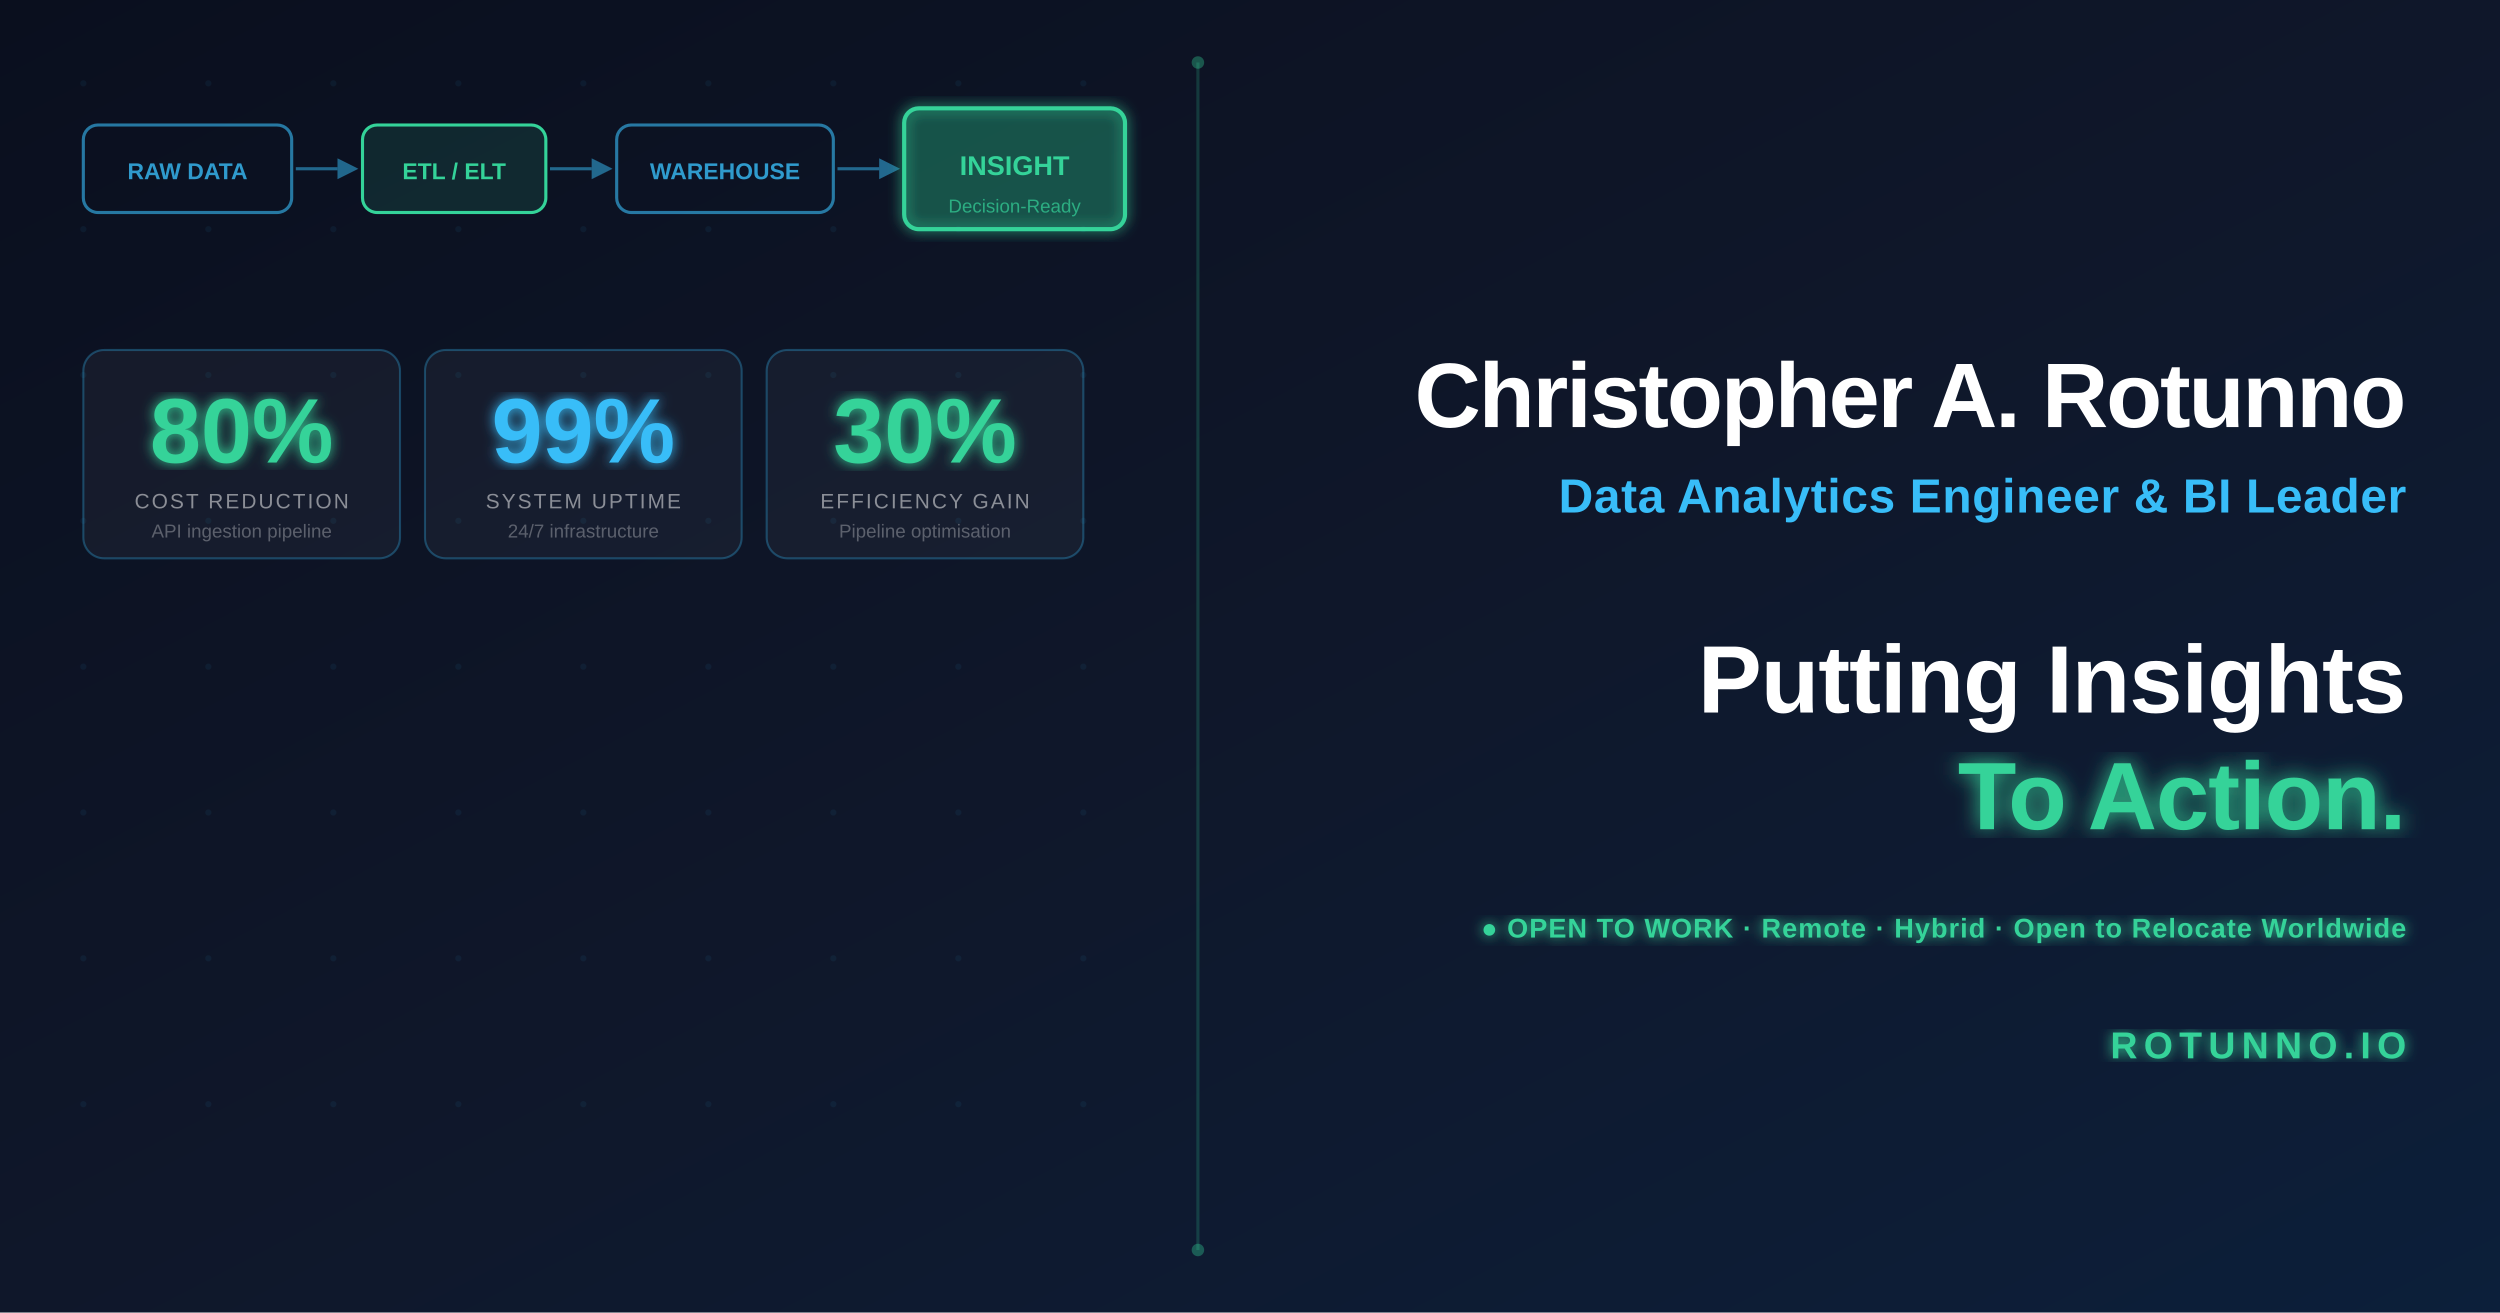
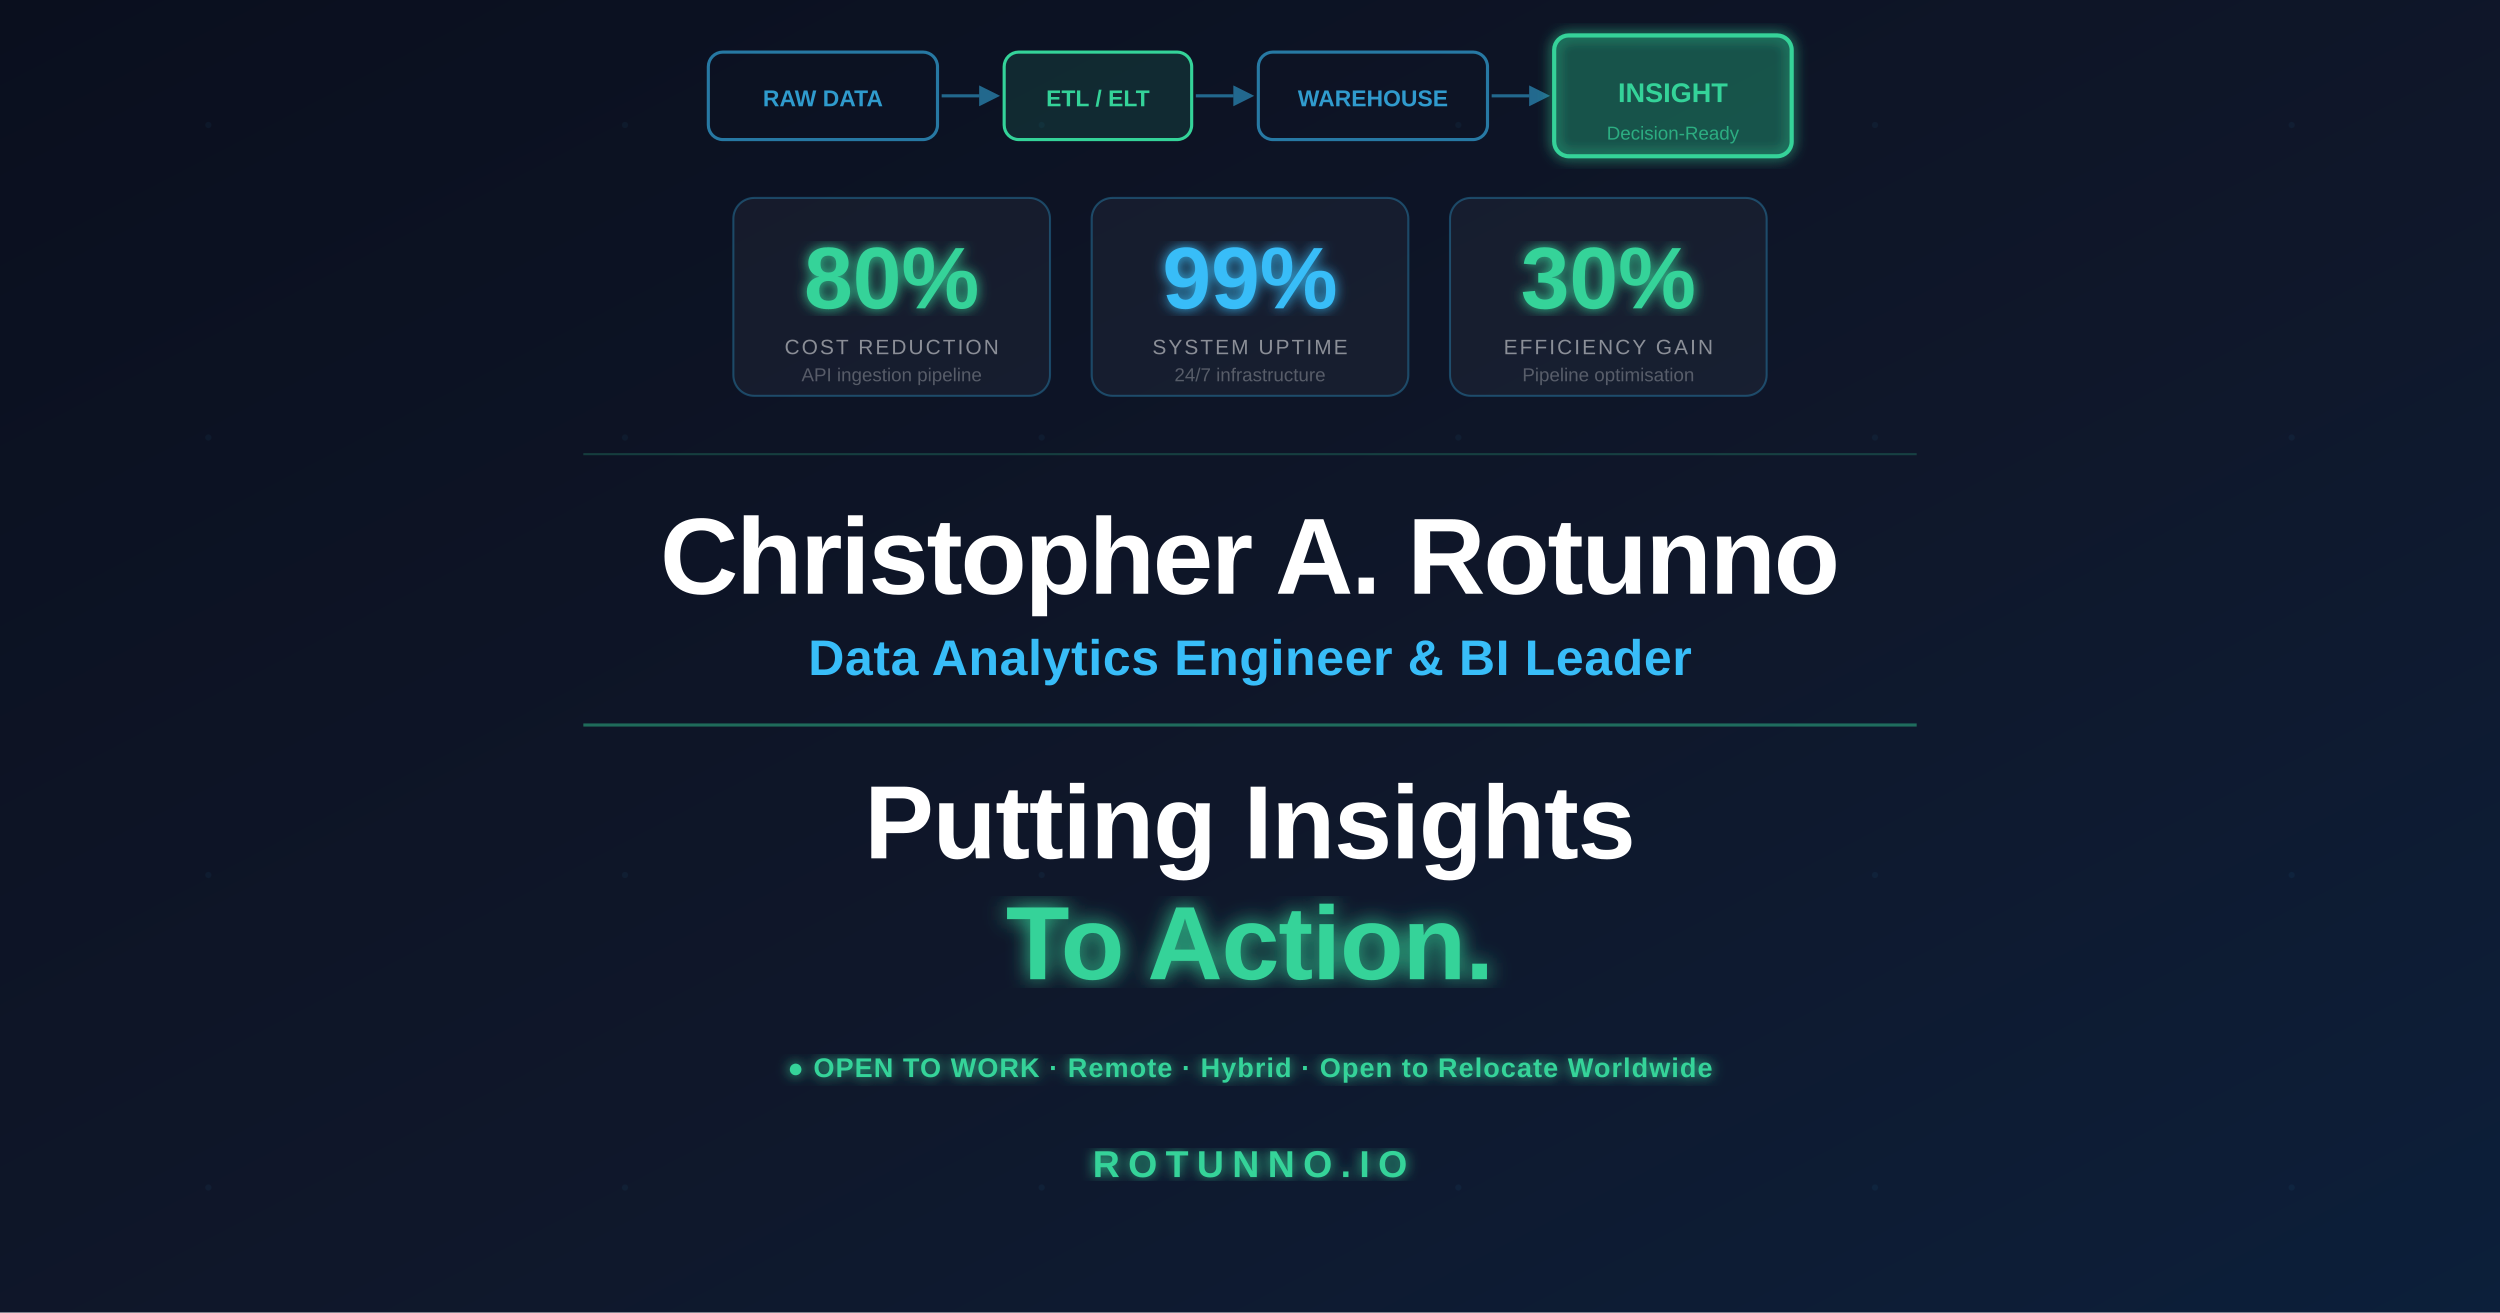
<svg xmlns="http://www.w3.org/2000/svg" viewBox="0 0 1200 630" width="1200" height="630">
  <defs>
    <linearGradient id="bg" x1="0%" y1="0%" x2="100%" y2="100%">
      <stop offset="0%" stop-color="#0a0f1e" />
-       <stop offset="50%" stop-color="#0f172a" />
+       <stop offset="55%" stop-color="#0f172a" />
      <stop offset="100%" stop-color="#0c1f3a" />
-     </linearGradient>
-     <linearGradient id="emeraldLine" x1="0%" y1="0%" x2="100%" y2="0%">
-       <stop offset="0%" stop-color="#34d399" stop-opacity="0" />
-       <stop offset="40%" stop-color="#34d399" stop-opacity="1" />
-       <stop offset="100%" stop-color="#34d399" stop-opacity="0.3" />
    </linearGradient>
    <filter id="glow">
      <feGaussianBlur stdDeviation="3" result="coloredBlur" />
      <feMerge>
        <feMergeNode in="coloredBlur" />
        <feMergeNode in="SourceGraphic" />
      </feMerge>
    </filter>
    <filter id="glowStrong">
      <feGaussianBlur stdDeviation="5" result="coloredBlur" />
      <feMerge>
        <feMergeNode in="coloredBlur" />
        <feMergeNode in="SourceGraphic" />
      </feMerge>
    </filter>
  </defs>
  <rect width="1200" height="630" fill="url(#bg)" />
-   <g fill="#38bdf8" opacity="0.06">
-     <circle cx="40" cy="40" r="1.5" />
-     <circle cx="100" cy="40" r="1.5" />
-     <circle cx="160" cy="40" r="1.5" />
-     <circle cx="220" cy="40" r="1.5" />
-     <circle cx="280" cy="40" r="1.5" />
-     <circle cx="340" cy="40" r="1.5" />
-     <circle cx="400" cy="40" r="1.5" />
-     <circle cx="460" cy="40" r="1.5" />
-     <circle cx="520" cy="40" r="1.5" />
-     <circle cx="40" cy="110" r="1.5" />
-     <circle cx="100" cy="110" r="1.5" />
-     <circle cx="160" cy="110" r="1.5" />
-     <circle cx="220" cy="110" r="1.5" />
-     <circle cx="280" cy="110" r="1.5" />
-     <circle cx="340" cy="110" r="1.5" />
-     <circle cx="400" cy="110" r="1.5" />
-     <circle cx="460" cy="110" r="1.5" />
-     <circle cx="520" cy="110" r="1.5" />
-     <circle cx="40" cy="180" r="1.5" />
-     <circle cx="100" cy="180" r="1.5" />
-     <circle cx="160" cy="180" r="1.5" />
-     <circle cx="220" cy="180" r="1.5" />
-     <circle cx="280" cy="180" r="1.5" />
-     <circle cx="340" cy="180" r="1.5" />
-     <circle cx="400" cy="180" r="1.5" />
-     <circle cx="460" cy="180" r="1.5" />
-     <circle cx="520" cy="180" r="1.5" />
-     <circle cx="40" cy="250" r="1.5" />
-     <circle cx="100" cy="250" r="1.5" />
-     <circle cx="160" cy="250" r="1.5" />
-     <circle cx="220" cy="250" r="1.5" />
-     <circle cx="280" cy="250" r="1.5" />
-     <circle cx="340" cy="250" r="1.5" />
-     <circle cx="400" cy="250" r="1.5" />
-     <circle cx="460" cy="250" r="1.5" />
-     <circle cx="520" cy="250" r="1.5" />
-     <circle cx="40" cy="320" r="1.5" />
-     <circle cx="100" cy="320" r="1.5" />
-     <circle cx="160" cy="320" r="1.5" />
-     <circle cx="220" cy="320" r="1.5" />
-     <circle cx="280" cy="320" r="1.5" />
-     <circle cx="340" cy="320" r="1.5" />
-     <circle cx="400" cy="320" r="1.5" />
-     <circle cx="460" cy="320" r="1.5" />
-     <circle cx="520" cy="320" r="1.5" />
-     <circle cx="40" cy="390" r="1.5" />
-     <circle cx="100" cy="390" r="1.5" />
-     <circle cx="160" cy="390" r="1.5" />
-     <circle cx="220" cy="390" r="1.5" />
-     <circle cx="280" cy="390" r="1.5" />
-     <circle cx="340" cy="390" r="1.5" />
-     <circle cx="400" cy="390" r="1.5" />
-     <circle cx="460" cy="390" r="1.5" />
-     <circle cx="520" cy="390" r="1.5" />
-     <circle cx="40" cy="460" r="1.5" />
-     <circle cx="100" cy="460" r="1.5" />
-     <circle cx="160" cy="460" r="1.5" />
-     <circle cx="220" cy="460" r="1.5" />
-     <circle cx="280" cy="460" r="1.5" />
-     <circle cx="340" cy="460" r="1.5" />
-     <circle cx="400" cy="460" r="1.5" />
-     <circle cx="460" cy="460" r="1.5" />
-     <circle cx="520" cy="460" r="1.5" />
-     <circle cx="40" cy="530" r="1.5" />
-     <circle cx="100" cy="530" r="1.5" />
-     <circle cx="160" cy="530" r="1.5" />
-     <circle cx="220" cy="530" r="1.5" />
-     <circle cx="280" cy="530" r="1.5" />
-     <circle cx="340" cy="530" r="1.5" />
-     <circle cx="400" cy="530" r="1.5" />
-     <circle cx="460" cy="530" r="1.5" />
-     <circle cx="520" cy="530" r="1.5" />
+   <g fill="#38bdf8" opacity="0.05">
+     <circle cx="100" cy="60" r="1.5" />
+     <circle cx="300" cy="60" r="1.5" />
+     <circle cx="500" cy="60" r="1.5" />
+     <circle cx="700" cy="60" r="1.5" />
+     <circle cx="900" cy="60" r="1.5" />
+     <circle cx="1100" cy="60" r="1.5" />
+     <circle cx="100" cy="210" r="1.5" />
+     <circle cx="300" cy="210" r="1.5" />
+     <circle cx="500" cy="210" r="1.5" />
+     <circle cx="700" cy="210" r="1.5" />
+     <circle cx="900" cy="210" r="1.5" />
+     <circle cx="1100" cy="210" r="1.5" />
+     <circle cx="100" cy="420" r="1.5" />
+     <circle cx="300" cy="420" r="1.5" />
+     <circle cx="500" cy="420" r="1.5" />
+     <circle cx="700" cy="420" r="1.5" />
+     <circle cx="900" cy="420" r="1.5" />
+     <circle cx="1100" cy="420" r="1.5" />
+     <circle cx="100" cy="570" r="1.5" />
+     <circle cx="300" cy="570" r="1.5" />
+     <circle cx="500" cy="570" r="1.5" />
+     <circle cx="700" cy="570" r="1.5" />
+     <circle cx="900" cy="570" r="1.5" />
+     <circle cx="1100" cy="570" r="1.5" />
  </g>
-   <rect x="40" y="60" width="100" height="42" rx="7" fill="none" stroke="#38bdf8" stroke-width="1.5" opacity="0.6" />
-   <text x="90" y="86" text-anchor="middle" font-family="Arial,sans-serif" font-size="11" fill="#38bdf8" opacity="0.8" font-weight="600">RAW DATA</text>
-   <line x1="142" y1="81" x2="162" y2="81" stroke="#38bdf8" stroke-width="1.5" opacity="0.5" />
-   <polygon points="162,76 172,81 162,86" fill="#38bdf8" opacity="0.5" />
-   <rect x="174" y="60" width="88" height="42" rx="7" fill="#34d399" fill-opacity="0.12" stroke="#34d399" stroke-width="1.5" />
-   <text x="218" y="86" text-anchor="middle" font-family="Arial,sans-serif" font-size="11" fill="#34d399" font-weight="700">ETL / ELT</text>
-   <line x1="264" y1="81" x2="284" y2="81" stroke="#38bdf8" stroke-width="1.5" opacity="0.5" />
-   <polygon points="284,76 294,81 284,86" fill="#38bdf8" opacity="0.5" />
-   <rect x="296" y="60" width="104" height="42" rx="7" fill="none" stroke="#38bdf8" stroke-width="1.5" opacity="0.6" />
-   <text x="348" y="86" text-anchor="middle" font-family="Arial,sans-serif" font-size="11" fill="#38bdf8" opacity="0.8" font-weight="600">WAREHOUSE</text>
-   <line x1="402" y1="81" x2="422" y2="81" stroke="#38bdf8" stroke-width="1.5" opacity="0.5" />
-   <polygon points="422,76 432,81 422,86" fill="#38bdf8" opacity="0.5" />
-   <rect x="434" y="52" width="106" height="58" rx="7" fill="#34d399" fill-opacity="0.18" stroke="#34d399" stroke-width="2" filter="url(#glow)" />
-   <text x="487" y="84" text-anchor="middle" font-family="Arial,sans-serif" font-size="13" fill="#34d399" font-weight="800">INSIGHT</text>
-   <text x="487" y="102" text-anchor="middle" font-family="Arial,sans-serif" font-size="9" fill="#34d399" opacity="0.7">Decision-Ready</text>
-   <rect x="40" y="168" width="152" height="100" rx="10" fill="#ffffff" fill-opacity="0.04" stroke="#38bdf8" stroke-width="1" stroke-opacity="0.3" />
-   <text x="116" y="222" text-anchor="middle" font-family="Arial,sans-serif" font-size="44" font-weight="900" fill="#34d399" filter="url(#glow)">80%</text>
-   <text x="116" y="244" text-anchor="middle" font-family="Arial,sans-serif" font-size="10" fill="white" opacity="0.5" letter-spacing="1">COST REDUCTION</text>
-   <text x="116" y="258" text-anchor="middle" font-family="Arial,sans-serif" font-size="9" fill="white" opacity="0.3">API ingestion pipeline</text>
-   <rect x="204" y="168" width="152" height="100" rx="10" fill="#ffffff" fill-opacity="0.04" stroke="#38bdf8" stroke-width="1" stroke-opacity="0.3" />
-   <text x="280" y="222" text-anchor="middle" font-family="Arial,sans-serif" font-size="44" font-weight="900" fill="#38bdf8" filter="url(#glow)">99%</text>
-   <text x="280" y="244" text-anchor="middle" font-family="Arial,sans-serif" font-size="10" fill="white" opacity="0.5" letter-spacing="1">SYSTEM UPTIME</text>
-   <text x="280" y="258" text-anchor="middle" font-family="Arial,sans-serif" font-size="9" fill="white" opacity="0.3">24/7 infrastructure</text>
-   <rect x="368" y="168" width="152" height="100" rx="10" fill="#ffffff" fill-opacity="0.04" stroke="#38bdf8" stroke-width="1" stroke-opacity="0.3" />
-   <text x="444" y="222" text-anchor="middle" font-family="Arial,sans-serif" font-size="44" font-weight="900" fill="#34d399" filter="url(#glow)">30%</text>
-   <text x="444" y="244" text-anchor="middle" font-family="Arial,sans-serif" font-size="10" fill="white" opacity="0.5" letter-spacing="1">EFFICIENCY GAIN</text>
-   <text x="444" y="258" text-anchor="middle" font-family="Arial,sans-serif" font-size="9" fill="white" opacity="0.3">Pipeline optimisation</text>
-   <line x1="575" y1="30" x2="575" y2="600" stroke="#34d399" stroke-width="1.5" opacity="0.2" />
-   <circle cx="575" cy="30" r="3" fill="#34d399" opacity="0.35" />
-   <circle cx="575" cy="600" r="3" fill="#34d399" opacity="0.35" />
-   <text x="1155" y="205" text-anchor="end" font-family="Arial,Helvetica,sans-serif" font-size="44" font-weight="900" fill="white" letter-spacing="-1">Christopher A. Rotunno</text>
-   <text x="1155" y="246" text-anchor="end" font-family="Arial,Helvetica,sans-serif" font-size="23" font-weight="600" fill="#38bdf8" letter-spacing="0.3">Data Analytics Engineer &amp; BI Leader</text>
-   <line x1="615" y1="270" x2="1155" y2="270" stroke="url(#emeraldLine)" stroke-width="1.5" />
-   <text x="1155" y="342" text-anchor="end" font-family="Arial,Helvetica,sans-serif" font-size="46" font-weight="800" fill="white" letter-spacing="-0.5">Putting Insights</text>
-   <text x="1155" y="398" text-anchor="end" font-family="Arial,Helvetica,sans-serif" font-size="46" font-weight="800" fill="#34d399" letter-spacing="-0.5" filter="url(#glowStrong)">To Action.</text>
-   <text x="1155" y="450" text-anchor="end" font-family="Arial,Helvetica,sans-serif" font-size="13" font-weight="700" fill="#34d399" letter-spacing="0.5" filter="url(#glow)">● OPEN TO WORK · Remote · Hybrid · Open to Relocate Worldwide</text>
-   <text x="1155" y="508" text-anchor="end" font-family="Arial,Helvetica,sans-serif" font-size="18" font-weight="700" fill="#34d399" letter-spacing="3" filter="url(#glow)">ROTUNNO.IO</text>
+   <rect x="340" y="25" width="110" height="42" rx="7" fill="none" stroke="#38bdf8" stroke-width="1.5" opacity="0.6" />
+   <text x="395" y="51" text-anchor="middle" font-family="Arial,sans-serif" font-size="11" fill="#38bdf8" opacity="0.8" font-weight="600">RAW DATA</text>
+   <line x1="452" y1="46" x2="470" y2="46" stroke="#38bdf8" stroke-width="1.5" opacity="0.5" />
+   <polygon points="470,41 480,46 470,51" fill="#38bdf8" opacity="0.5" />
+   <rect x="482" y="25" width="90" height="42" rx="7" fill="#34d399" fill-opacity="0.12" stroke="#34d399" stroke-width="1.5" />
+   <text x="527" y="51" text-anchor="middle" font-family="Arial,sans-serif" font-size="11" fill="#34d399" font-weight="700">ETL / ELT</text>
+   <line x1="574" y1="46" x2="592" y2="46" stroke="#38bdf8" stroke-width="1.5" opacity="0.5" />
+   <polygon points="592,41 602,46 592,51" fill="#38bdf8" opacity="0.5" />
+   <rect x="604" y="25" width="110" height="42" rx="7" fill="none" stroke="#38bdf8" stroke-width="1.5" opacity="0.6" />
+   <text x="659" y="51" text-anchor="middle" font-family="Arial,sans-serif" font-size="11" fill="#38bdf8" opacity="0.8" font-weight="600">WAREHOUSE</text>
+   <line x1="716" y1="46" x2="734" y2="46" stroke="#38bdf8" stroke-width="1.5" opacity="0.5" />
+   <polygon points="734,41 744,46 734,51" fill="#38bdf8" opacity="0.5" />
+   <rect x="746" y="17" width="114" height="58" rx="7" fill="#34d399" fill-opacity="0.18" stroke="#34d399" stroke-width="2" filter="url(#glow)" />
+   <text x="803" y="49" text-anchor="middle" font-family="Arial,sans-serif" font-size="13" fill="#34d399" font-weight="800">INSIGHT</text>
+   <text x="803" y="67" text-anchor="middle" font-family="Arial,sans-serif" font-size="9" fill="#34d399" opacity="0.7">Decision-Ready</text>
+   <rect x="352" y="95" width="152" height="95" rx="10" fill="#ffffff" fill-opacity="0.04" stroke="#38bdf8" stroke-width="1" stroke-opacity="0.3" />
+   <text x="428" y="148" text-anchor="middle" font-family="Arial,sans-serif" font-size="42" font-weight="900" fill="#34d399" filter="url(#glow)">80%</text>
+   <text x="428" y="170" text-anchor="middle" font-family="Arial,sans-serif" font-size="10" fill="white" opacity="0.5" letter-spacing="1">COST REDUCTION</text>
+   <text x="428" y="183" text-anchor="middle" font-family="Arial,sans-serif" font-size="9" fill="white" opacity="0.28">API ingestion pipeline</text>
+   <rect x="524" y="95" width="152" height="95" rx="10" fill="#ffffff" fill-opacity="0.04" stroke="#38bdf8" stroke-width="1" stroke-opacity="0.3" />
+   <text x="600" y="148" text-anchor="middle" font-family="Arial,sans-serif" font-size="42" font-weight="900" fill="#38bdf8" filter="url(#glow)">99%</text>
+   <text x="600" y="170" text-anchor="middle" font-family="Arial,sans-serif" font-size="10" fill="white" opacity="0.5" letter-spacing="1">SYSTEM UPTIME</text>
+   <text x="600" y="183" text-anchor="middle" font-family="Arial,sans-serif" font-size="9" fill="white" opacity="0.28">24/7 infrastructure</text>
+   <rect x="696" y="95" width="152" height="95" rx="10" fill="#ffffff" fill-opacity="0.04" stroke="#38bdf8" stroke-width="1" stroke-opacity="0.3" />
+   <text x="772" y="148" text-anchor="middle" font-family="Arial,sans-serif" font-size="42" font-weight="900" fill="#34d399" filter="url(#glow)">30%</text>
+   <text x="772" y="170" text-anchor="middle" font-family="Arial,sans-serif" font-size="10" fill="white" opacity="0.5" letter-spacing="1">EFFICIENCY GAIN</text>
+   <text x="772" y="183" text-anchor="middle" font-family="Arial,sans-serif" font-size="9" fill="white" opacity="0.28">Pipeline optimisation</text>
+   <line x1="280" y1="218" x2="920" y2="218" stroke="#34d399" stroke-width="1" opacity="0.22" />
+   <text x="600" y="285" text-anchor="middle" font-family="Arial,Helvetica,sans-serif" font-size="52" font-weight="900" fill="white" letter-spacing="-1">Christopher A. Rotunno</text>
+   <text x="600" y="324" text-anchor="middle" font-family="Arial,Helvetica,sans-serif" font-size="24" font-weight="600" fill="#38bdf8" letter-spacing="0.3">Data Analytics Engineer &amp; BI Leader</text>
+   <line x1="280" y1="348" x2="920" y2="348" stroke="#34d399" stroke-width="1.5" opacity="0.45" />
+   <text x="600" y="412" text-anchor="middle" font-family="Arial,Helvetica,sans-serif" font-size="50" font-weight="800" fill="white" letter-spacing="-0.5">Putting Insights</text>
+   <text x="600" y="470" text-anchor="middle" font-family="Arial,Helvetica,sans-serif" font-size="50" font-weight="800" fill="#34d399" letter-spacing="-0.5" filter="url(#glowStrong)">To Action.</text>
+   <text x="600" y="517" text-anchor="middle" font-family="Arial,Helvetica,sans-serif" font-size="13" font-weight="700" fill="#34d399" letter-spacing="0.5" filter="url(#glow)">● OPEN TO WORK · Remote · Hybrid · Open to Relocate Worldwide</text>
+   <text x="600" y="565" text-anchor="middle" font-family="Arial,Helvetica,sans-serif" font-size="18" font-weight="700" fill="#34d399" letter-spacing="4" filter="url(#glow)">ROTUNNO.IO</text>
</svg>
